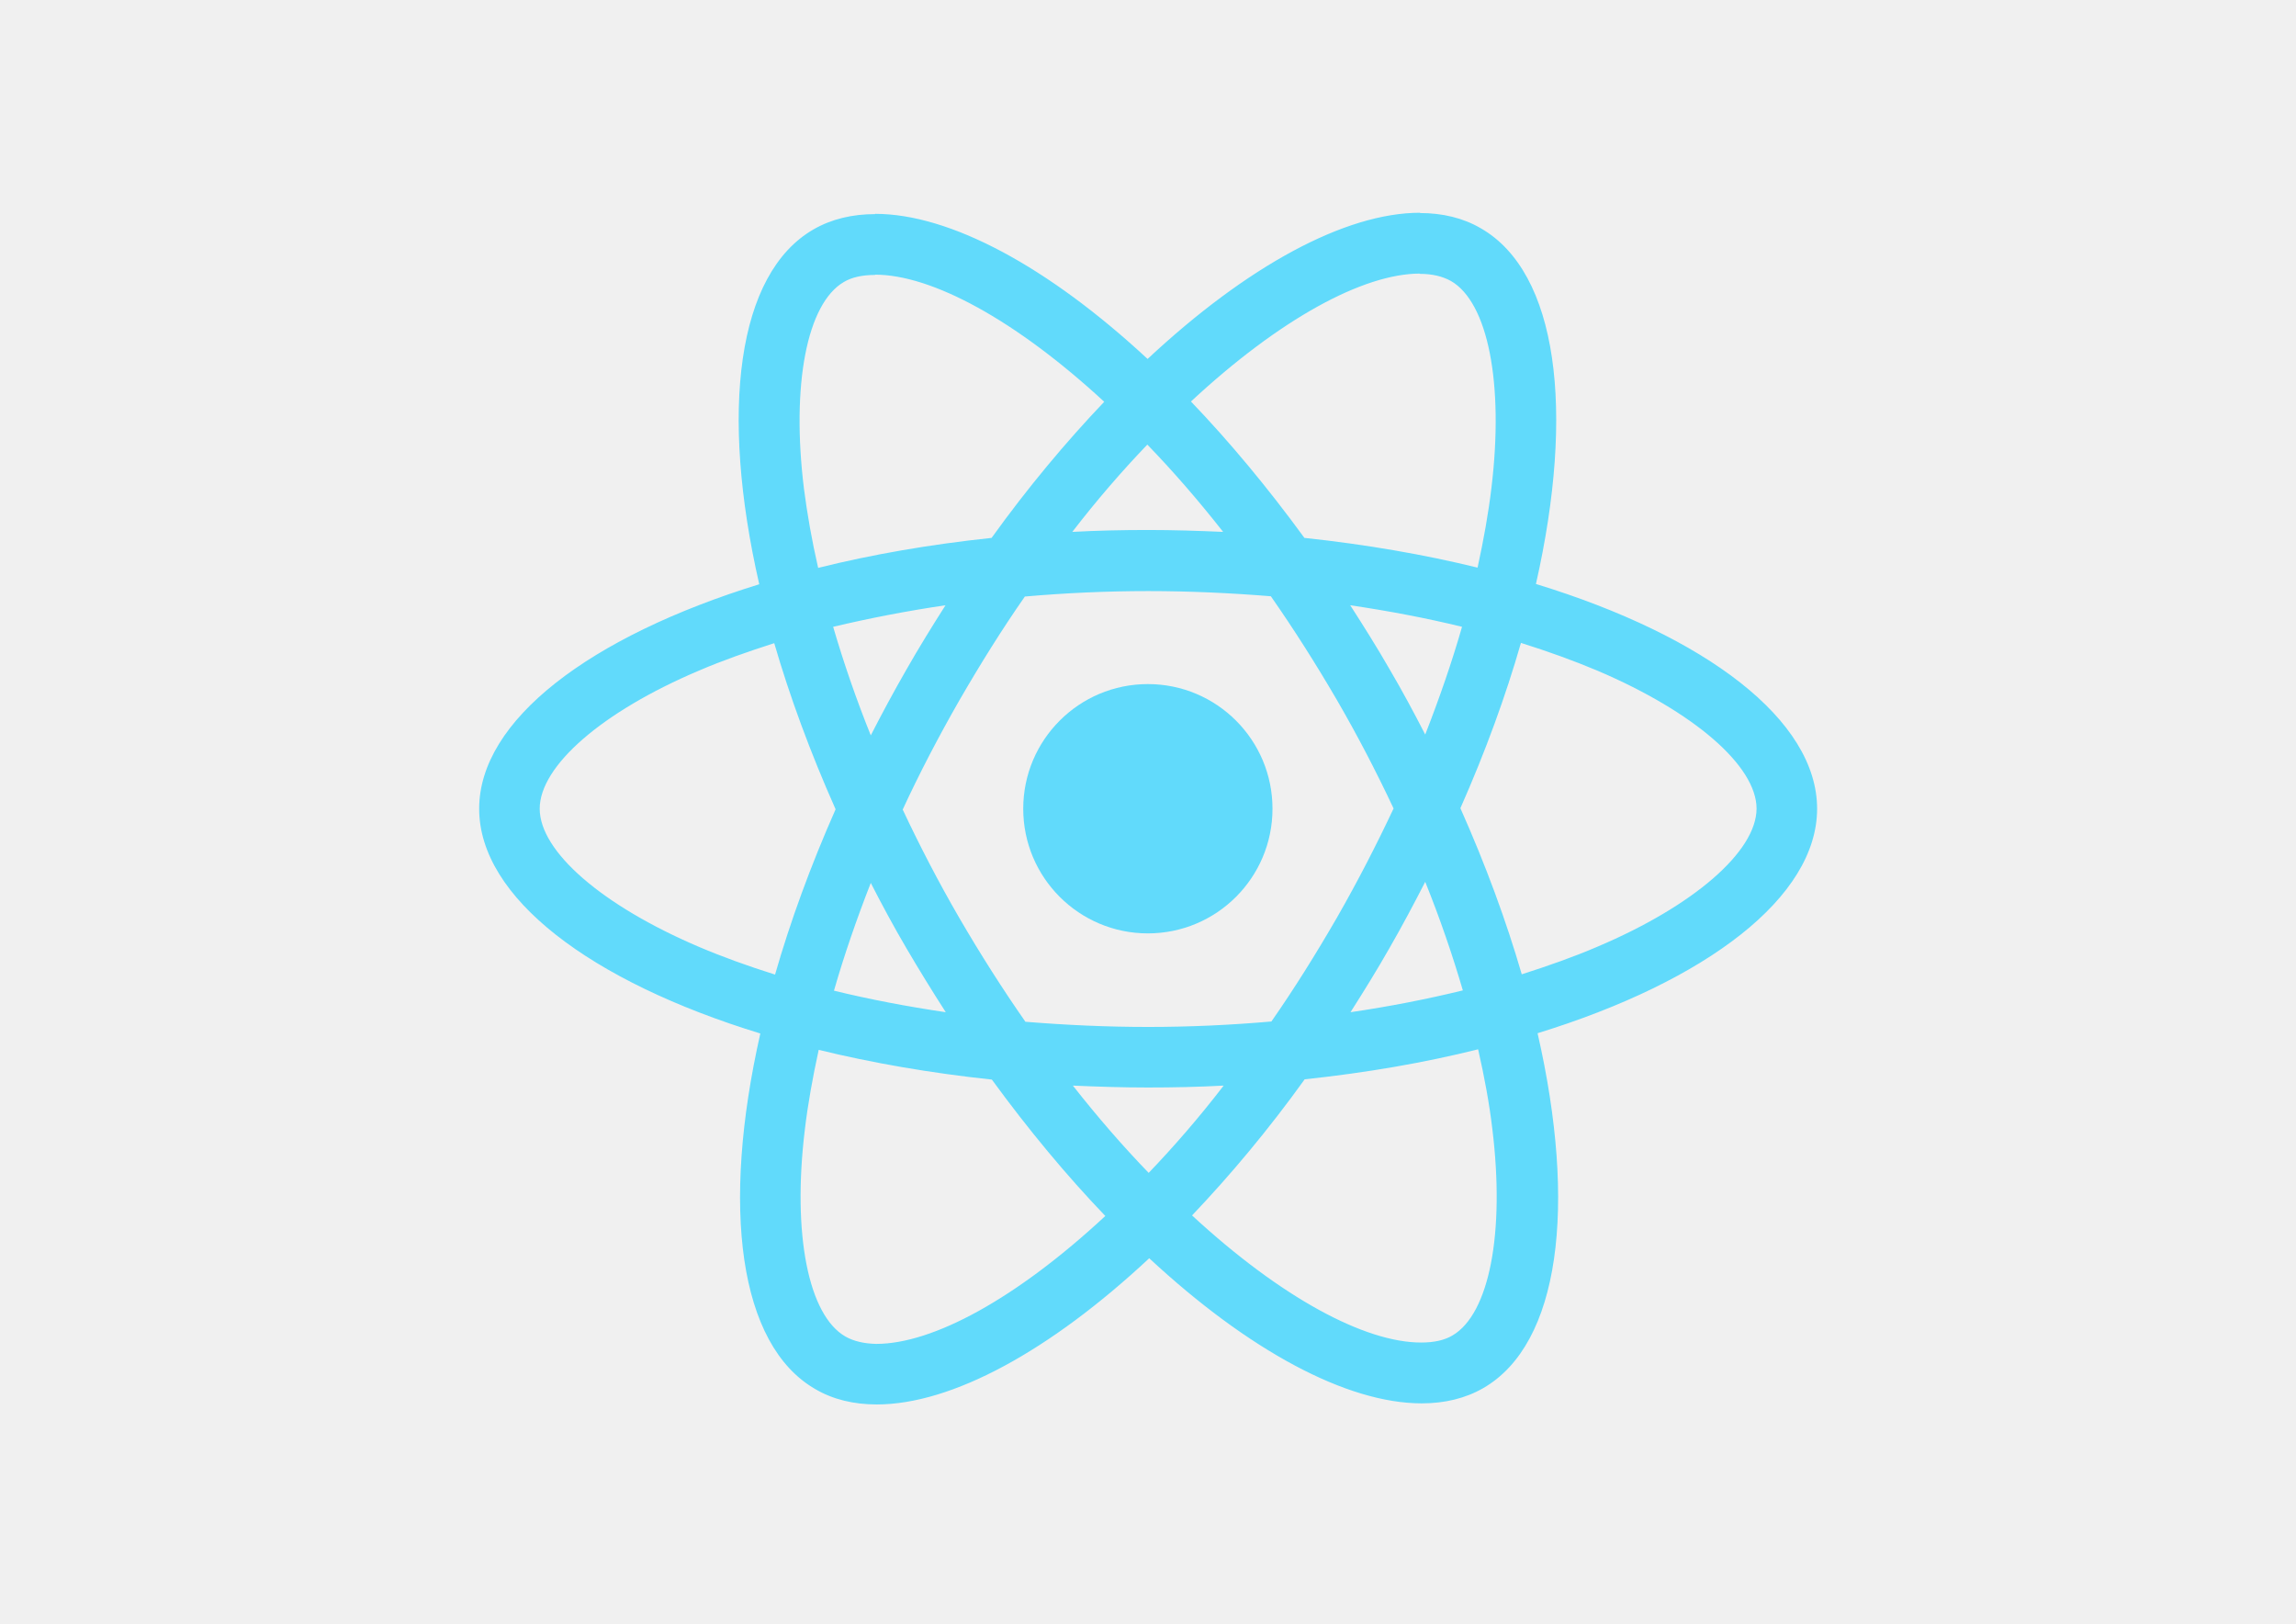
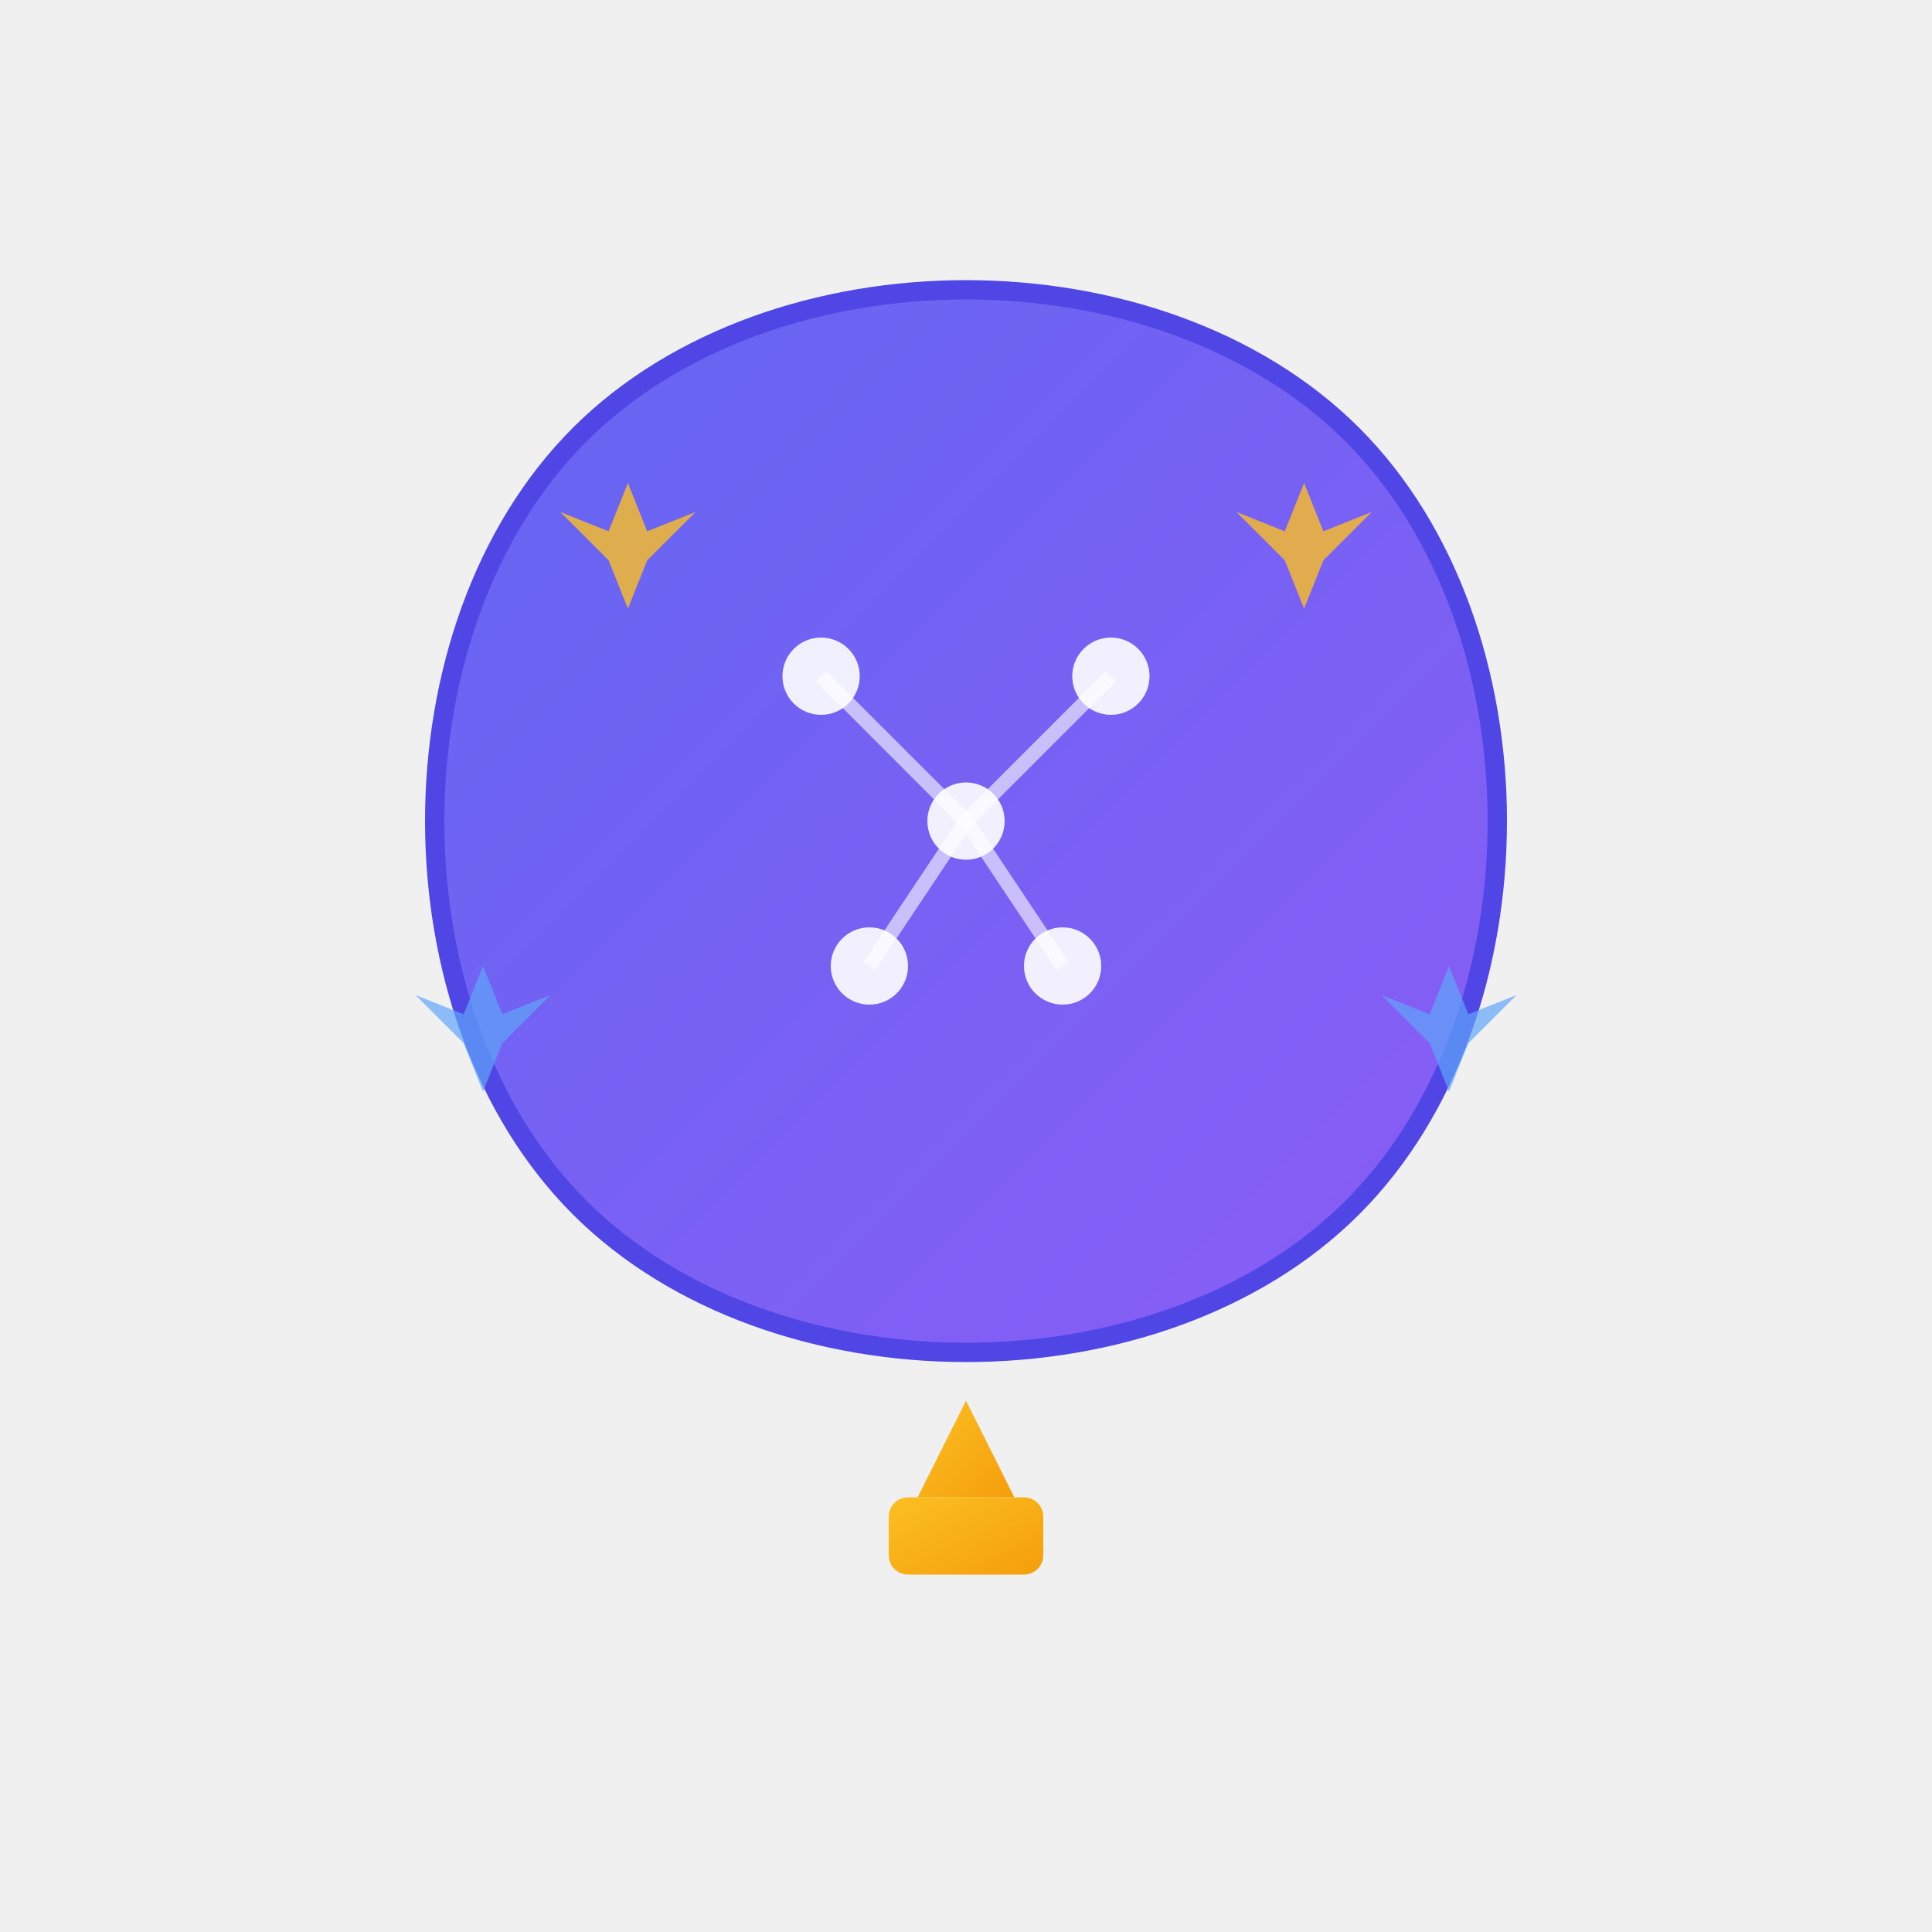
- <svg xmlns="http://www.w3.org/2000/svg" viewBox="0 0 841.9 595.3">
-   <g fill="#61DAFB">
-     <path d="M666.3 296.5c0-32.5-40.7-63.3-103.1-82.4 14.4-63.6 8-114.2-20.2-130.4-6.5-3.8-14.1-5.6-22.4-5.6v22.3c4.6 0 8.3.9 11.4 2.6 13.6 7.8 19.5 37.5 14.9 75.7-1.1 9.4-2.9 19.3-5.1 29.4-19.6-4.8-41-8.5-63.5-10.9-13.5-18.5-27.5-35.3-41.6-50 32.6-30.3 63.2-46.9 84-46.9V78c-27.5 0-63.5 19.6-99.9 53.6-36.4-33.8-72.4-53.2-99.9-53.2v22.3c20.7 0 51.4 16.5 84 46.6-14 14.7-28 31.4-41.3 49.9-22.6 2.4-44 6.1-63.6 11-2.3-10-4-19.7-5.2-29-4.7-38.2 1.1-67.9 14.6-75.8 3-1.8 6.9-2.6 11.5-2.6V78.5c-8.4 0-16 1.8-22.6 5.6-28.1 16.2-34.4 66.7-19.9 130.1-62.2 19.2-102.7 49.9-102.7 82.3 0 32.5 40.7 63.3 103.1 82.4-14.4 63.6-8 114.2 20.2 130.4 6.5 3.8 14.1 5.6 22.5 5.6 27.5 0 63.5-19.6 99.9-53.6 36.4 33.8 72.4 53.2 99.9 53.2 8.4 0 16-1.8 22.6-5.6 28.1-16.2 34.4-66.7 19.9-130.1 62-19.1 102.5-49.9 102.5-82.3zm-130.2-66.7c-3.7 12.9-8.3 26.2-13.5 39.5-4.1-8-8.4-16-13.1-24-4.6-8-9.5-15.8-14.4-23.4 14.2 2.1 27.9 4.7 41 7.9zm-45.8 106.5c-7.8 13.5-15.8 26.3-24.1 38.2-14.9 1.3-30 2-45.2 2-15.1 0-30.2-.7-45-1.9-8.3-11.9-16.4-24.6-24.2-38-7.6-13.1-14.5-26.4-20.8-39.8 6.2-13.4 13.2-26.8 20.7-39.9 7.8-13.5 15.8-26.3 24.1-38.2 14.9-1.3 30-2 45.2-2 15.1 0 30.2.7 45 1.9 8.3 11.9 16.4 24.6 24.2 38 7.6 13.1 14.5 26.4 20.8 39.8-6.3 13.4-13.2 26.8-20.7 39.9zm32.3-13c5.4 13.4 10 26.8 13.8 39.8-13.1 3.2-26.9 5.9-41.2 8 4.9-7.7 9.8-15.6 14.4-23.7 4.6-8 8.9-16.1 13-24.1zM421.2 430c-9.3-9.6-18.6-20.3-27.8-32 9 .4 18.2.7 27.5.7 9.4 0 18.7-.2 27.8-.7-9 11.7-18.3 22.4-27.5 32zm-74.4-58.9c-14.2-2.1-27.9-4.7-41-7.9 3.7-12.9 8.3-26.2 13.5-39.5 4.1 8 8.4 16 13.1 24 4.7 8 9.5 15.8 14.4 23.4zM420.7 163c9.3 9.6 18.6 20.3 27.8 32-9-.4-18.2-.7-27.5-.7-9.4 0-18.7.2-27.8.7 9-11.7 18.3-22.4 27.5-32zm-74 58.9c-4.9 7.7-9.8 15.6-14.4 23.7-4.6 8-8.9 16-13 24-5.4-13.4-10-26.8-13.8-39.8 13.1-3.1 26.9-5.8 41.2-7.9zm-90.5 125.2c-35.4-15.1-58.3-34.9-58.3-50.6 0-15.7 22.9-35.6 58.3-50.6 8.6-3.7 18-7 27.7-10.1 5.7 19.6 13.2 40 22.5 60.9-9.2 20.8-16.6 41.1-22.2 60.6-9.9-3.1-19.3-6.5-28-10.2zM310 490c-13.6-7.8-19.5-37.5-14.9-75.7 1.1-9.4 2.9-19.3 5.1-29.4 19.6 4.8 41 8.5 63.5 10.9 13.5 18.5 27.5 35.3 41.6 50-32.6 30.3-63.2 46.9-84 46.9-4.5-.1-8.3-1-11.3-2.7zm237.2-76.2c4.7 38.2-1.1 67.9-14.6 75.8-3 1.8-6.9 2.6-11.5 2.6-20.7 0-51.4-16.5-84-46.6 14-14.7 28-31.4 41.3-49.9 22.6-2.4 44-6.1 63.6-11 2.3 10.1 4.1 19.8 5.2 29.1zm38.5-66.7c-8.6 3.7-18 7-27.7 10.1-5.7-19.6-13.2-40-22.5-60.9 9.2-20.8 16.6-41.1 22.2-60.6 9.9 3.1 19.3 6.5 28.1 10.2 35.4 15.1 58.3 34.9 58.3 50.6-.1 15.7-23 35.6-58.4 50.6zM320.8 78.4z" />
-     <circle cx="420.9" cy="296.5" r="45.7" />
-     <path d="M520.5 78.1z" />
-   </g>
+ <svg xmlns="http://www.w3.org/2000/svg" viewBox="0 0 200 200" fill="none">
+   <defs>
+     <linearGradient id="brainGradient" x1="0%" y1="0%" x2="100%" y2="100%">
+       <stop offset="0%" style="stop-color:#6366f1;stop-opacity:1" />
+       <stop offset="100%" style="stop-color:#8b5cf6;stop-opacity:1" />
+     </linearGradient>
+     <linearGradient id="lightGradient" x1="0%" y1="0%" x2="100%" y2="100%">
+       <stop offset="0%" style="stop-color:#fbbf24;stop-opacity:1" />
+       <stop offset="100%" style="stop-color:#f59e0b;stop-opacity:1" />
+     </linearGradient>
+   </defs>
+   <path d="M100 30 C85 30, 70 35, 60 45 C50 55, 45 70, 45 85 C45 100, 50 115, 60 125 C70 135, 85 140, 100 140 C115 140, 130 135, 140 125 C150 115, 155 100, 155 85 C155 70, 150 55, 140 45 C130 35, 115 30, 100 30 Z" fill="url(#brainGradient)" stroke="#4f46e5" stroke-width="2" />
+   <circle cx="85" cy="70" r="4" fill="#ffffff" opacity="0.9" />
+   <circle cx="115" cy="70" r="4" fill="#ffffff" opacity="0.9" />
+   <circle cx="100" cy="85" r="4" fill="#ffffff" opacity="0.9" />
+   <circle cx="90" cy="100" r="4" fill="#ffffff" opacity="0.9" />
+   <circle cx="110" cy="100" r="4" fill="#ffffff" opacity="0.9" />
+   <line x1="85" y1="70" x2="100" y2="85" stroke="#ffffff" stroke-width="1.5" opacity="0.6" />
+   <line x1="115" y1="70" x2="100" y2="85" stroke="#ffffff" stroke-width="1.5" opacity="0.6" />
+   <line x1="100" y1="85" x2="90" y2="100" stroke="#ffffff" stroke-width="1.5" opacity="0.6" />
+   <line x1="100" y1="85" x2="110" y2="100" stroke="#ffffff" stroke-width="1.5" opacity="0.6" />
+   <path d="M100 145 L95 155 L105 155 Z" fill="url(#lightGradient)" />
+   <rect x="92" y="155" width="16" height="8" rx="2" fill="url(#lightGradient)" />
+   <path d="M65 50 L67 55 L72 53 L67 58 L65 63 L63 58 L58 53 L63 55 Z" fill="#fbbf24" opacity="0.8" />
+   <path d="M135 50 L137 55 L142 53 L137 58 L135 63 L133 58 L128 53 L133 55 Z" fill="#fbbf24" opacity="0.8" />
+   <path d="M50 100 L52 105 L57 103 L52 108 L50 113 L48 108 L43 103 L48 105 Z" fill="#60a5fa" opacity="0.7" />
+   <path d="M150 100 L152 105 L157 103 L152 108 L150 113 L148 108 L143 103 L148 105 Z" fill="#60a5fa" opacity="0.7" />
</svg>
